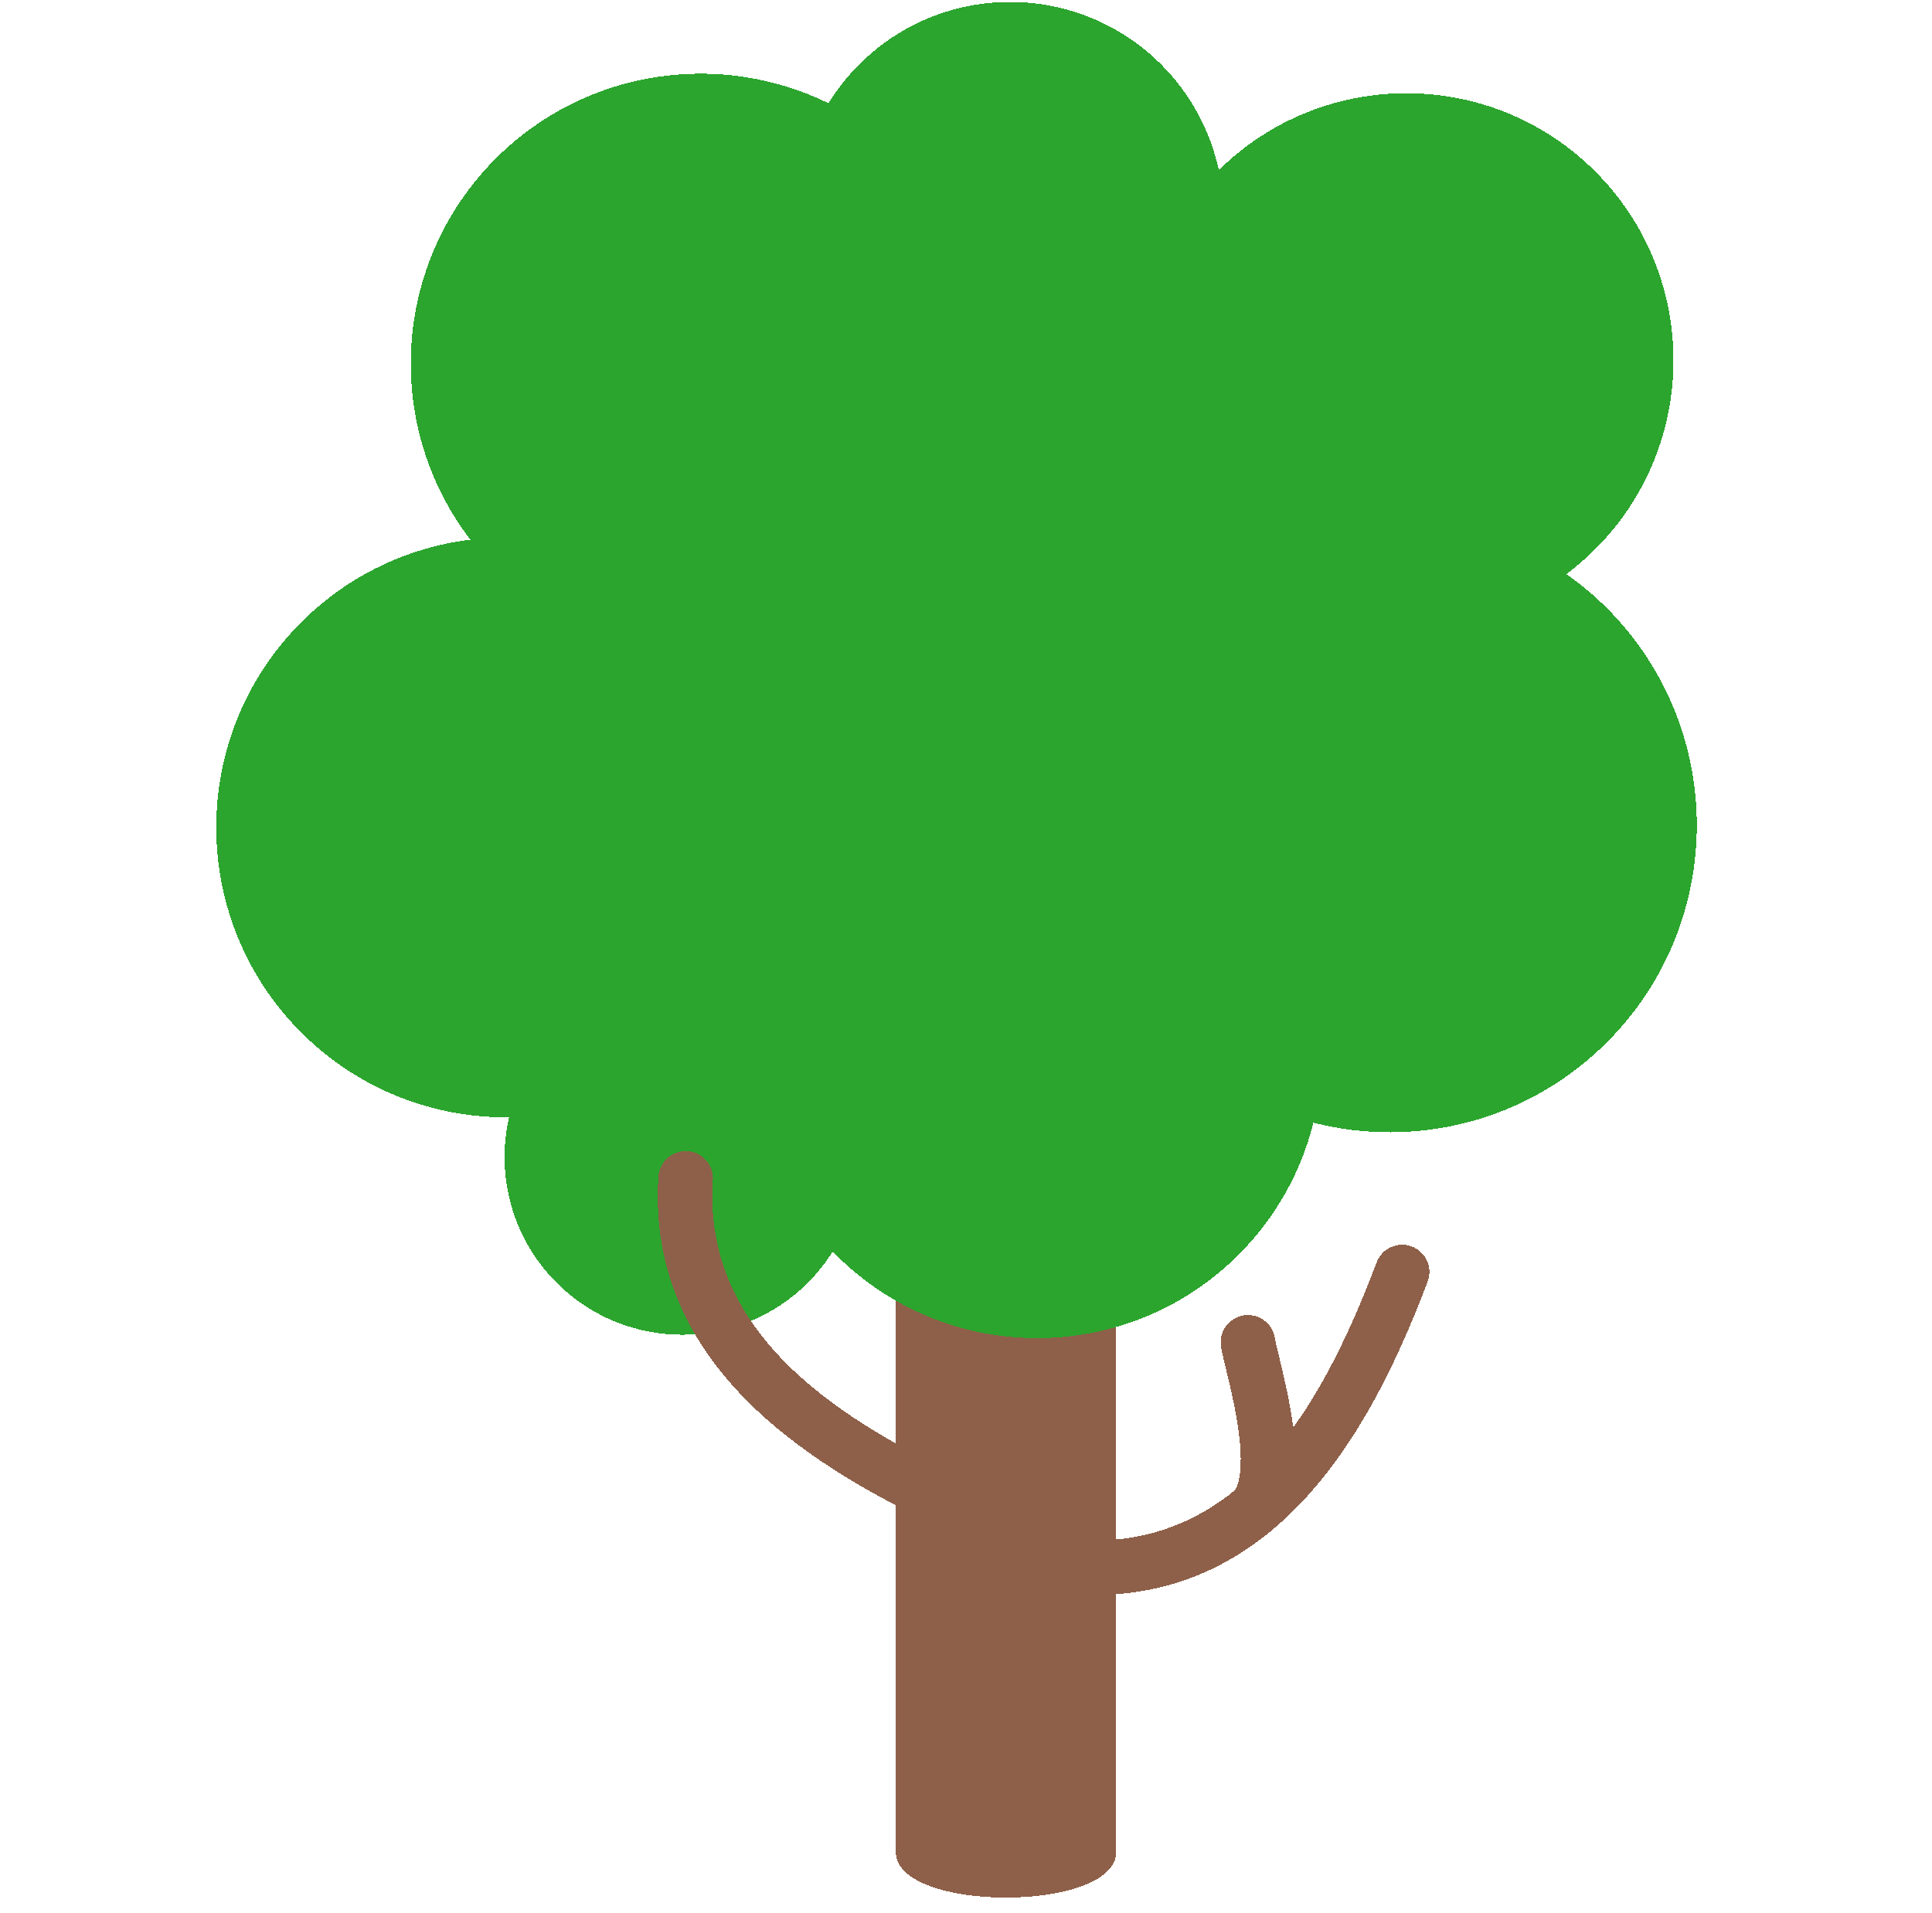
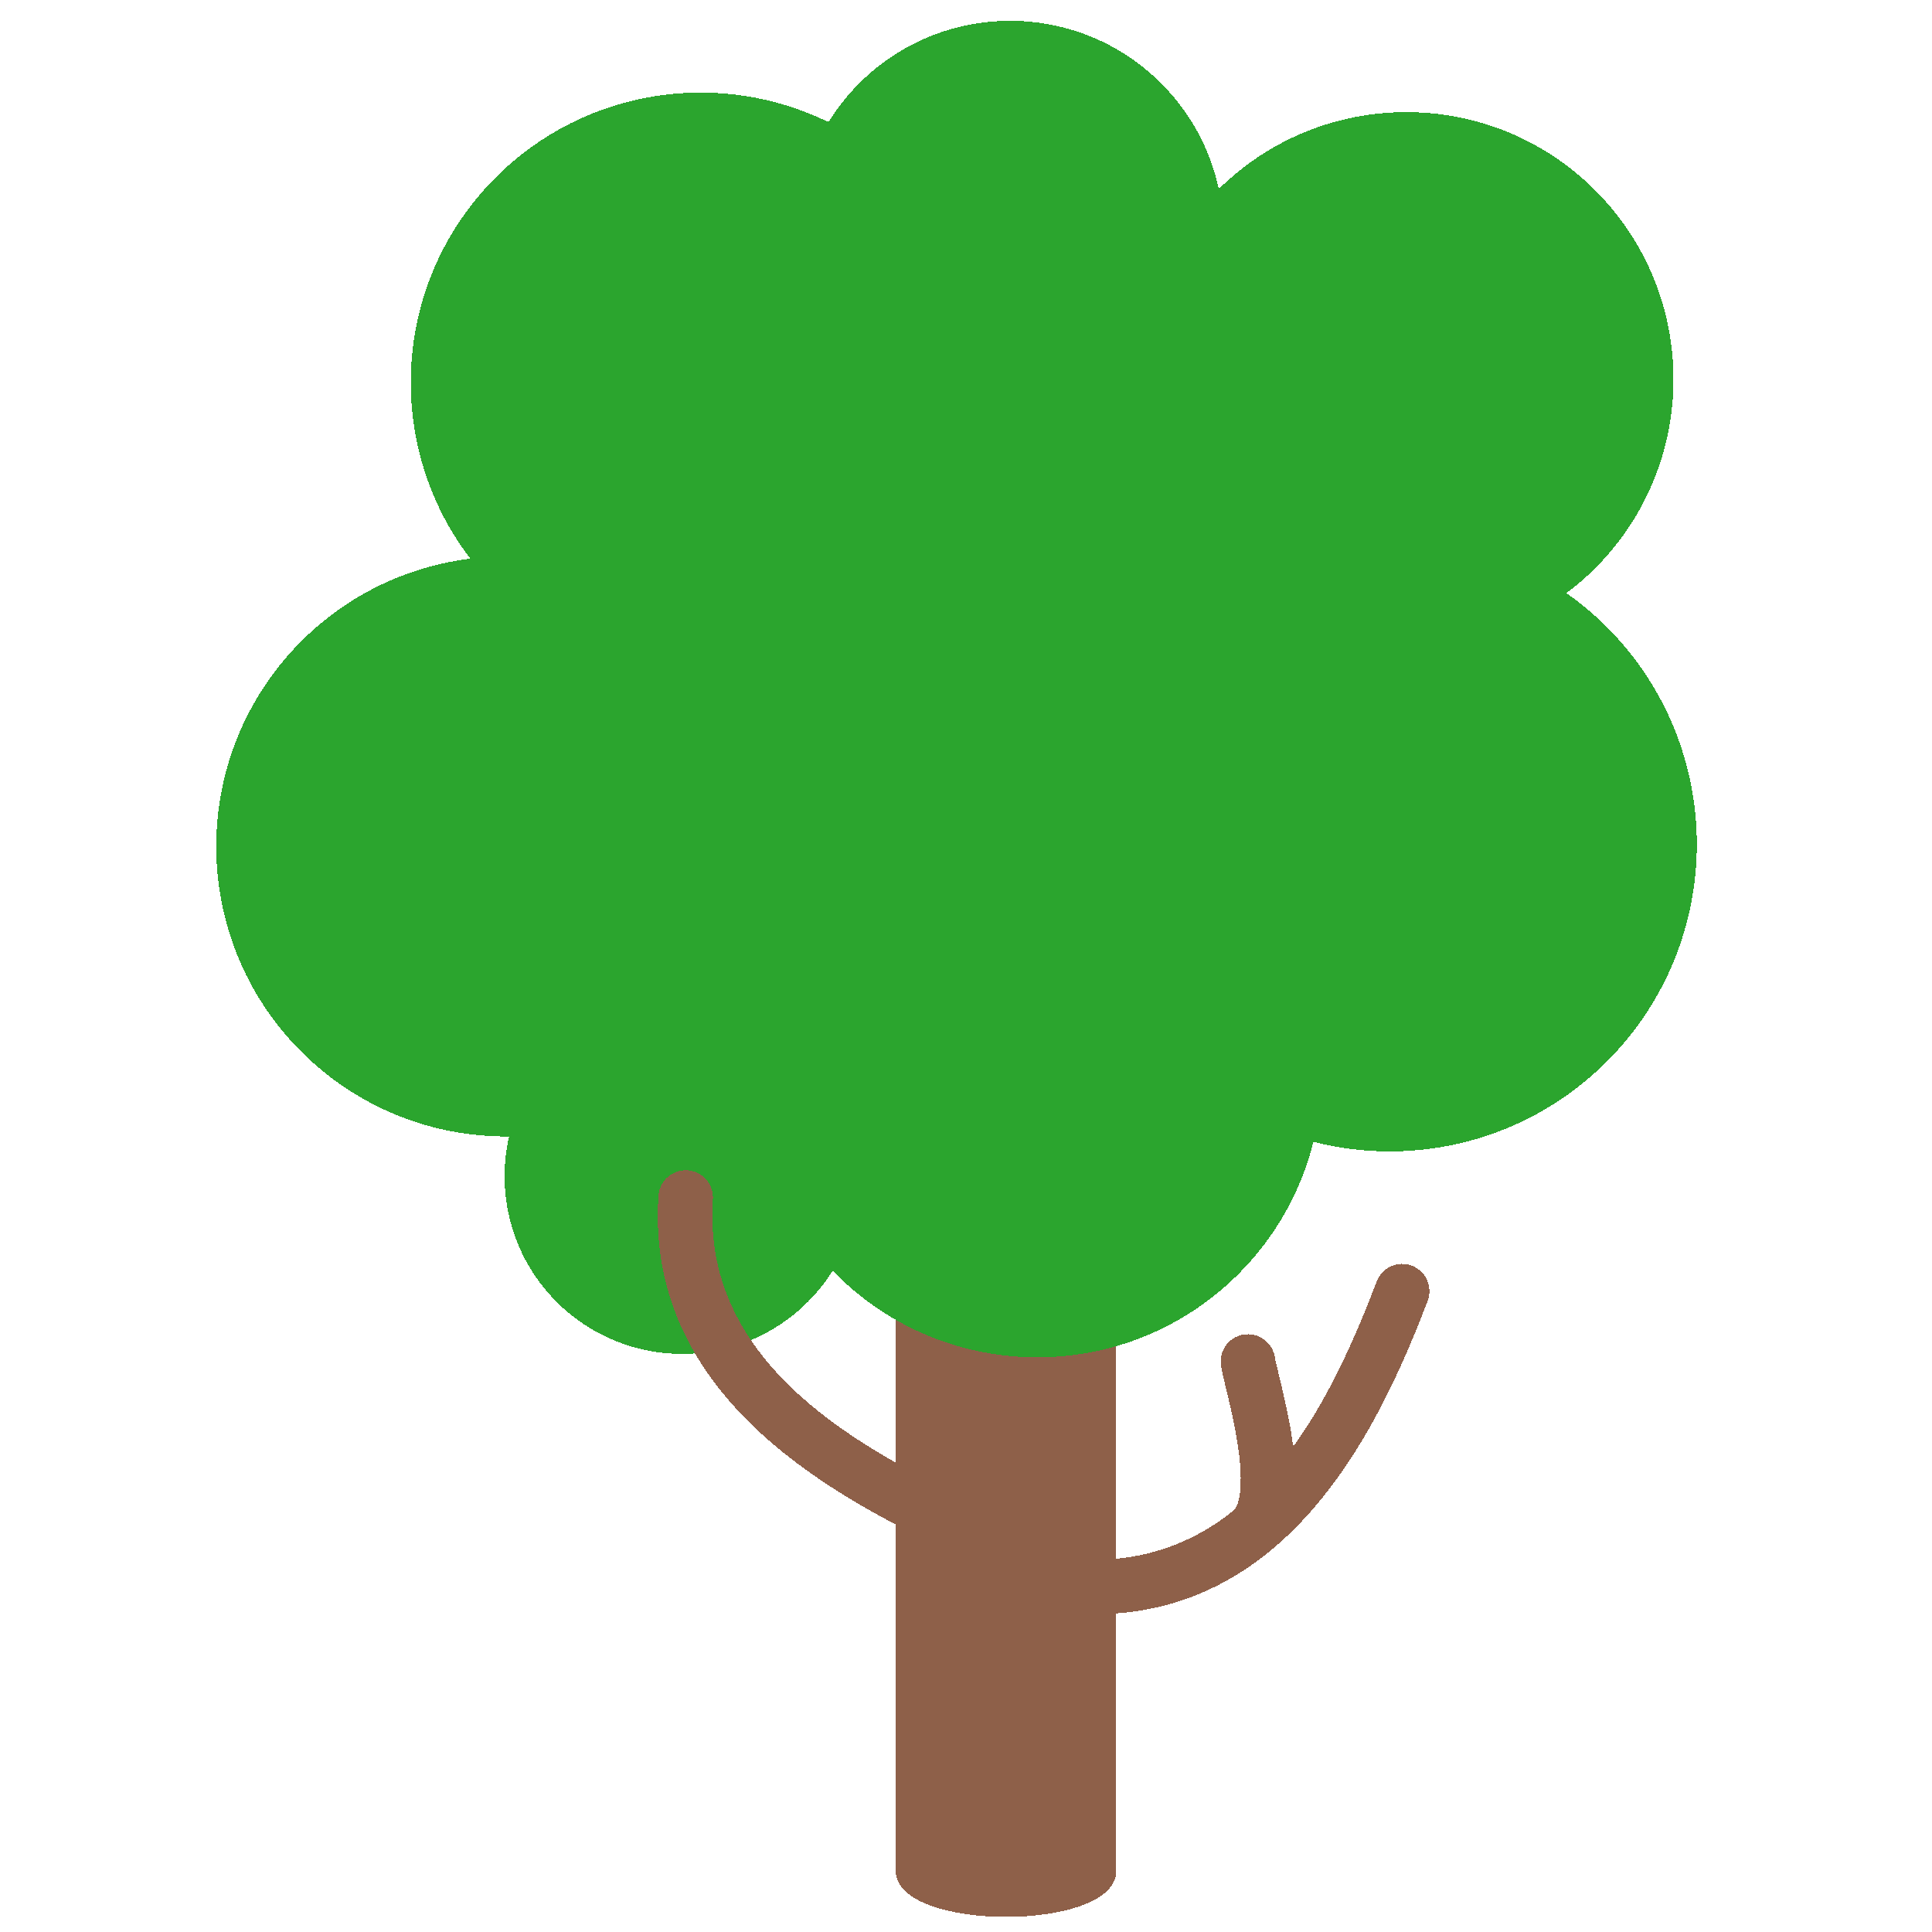
- <svg xmlns="http://www.w3.org/2000/svg" version="1.1" x="0px" y="0px" viewBox="0 0 512 507" enable-background="new 0 0 512 512" xml:space="preserve" id="svg11" width="512" height="507" style="shape-rendering:crispEdges">
+ <svg xmlns="http://www.w3.org/2000/svg" version="1.1" x="0px" y="0px" viewBox="0 0 512 512" enable-background="new 0 0 512 512" xml:space="preserve" id="svg11" shape-rendering="crispEdges">
  <defs id="defs15" />
-   <g id="Layer_2" transform="translate(0,-5)">
-     <path d="m 374.151,335.414 c -3.728,-1.414 -7.902,0.461 -9.318,4.191 -5.635,14.846 -12.63,30.639 -22.121,43.788 -0.846,-6.772 -2.461,-13.479 -3.758,-18.857 -0.493,-2.044 -0.959,-3.976 -1.107,-4.89 -0.64,-3.938 -4.355,-6.608 -8.29,-5.974 -3.939,0.641 -6.613,4.352 -5.974,8.29 0.236,1.455 0.717,3.443 1.323,5.962 1.316,5.456 3.306,13.702 3.795,20.948 0.526,7.777 -0.932,10.873 -1.876,11.477 -0.46,0.294 -0.871,0.634 -1.24,1.006 -8.395,6.348 -18.204,10.626 -29.778,11.723 V 302.972 c 0,-16.123 -13.073,-29.211 -29.203,-29.211 -16.13,0 -29.203,13.088 -29.203,29.211 v 192.936 c 0,16.123 58.406,16.123 58.406,0 V 427.58 c 15.846,-1.192 28.914,-7.106 39.773,-15.74 0.276,-0.206 0.54,-0.422 0.799,-0.642 20.858,-17.01 33.459,-44.055 41.964,-66.465 1.416,-3.731 -0.461,-7.903 -4.192,-9.319 z" id="path2" style="fill:#8e6049" />
+   <g id="Layer_2">
+     <path fill="#8E6049" d="M374.151,335.414c-3.728-1.414-7.902,0.461-9.318,4.191c-5.635,14.846-12.63,30.639-22.121,43.788   c-0.846-6.772-2.461-13.479-3.758-18.857c-0.493-2.044-0.959-3.976-1.107-4.89c-0.64-3.938-4.355-6.608-8.29-5.974   c-3.939,0.641-6.613,4.352-5.974,8.29c0.236,1.455,0.717,3.443,1.323,5.962c1.316,5.456,3.306,13.702,3.795,20.948   c0.526,7.777-0.932,10.873-1.876,11.477c-0.46,0.294-0.871,0.634-1.24,1.006c-8.395,6.348-18.204,10.626-29.778,11.723V302.972   c0-16.123-13.073-29.211-29.203-29.211s-29.203,13.088-29.203,29.211v192.936c0,16.123,58.406,16.123,58.406,0V427.58   c15.846-1.192,28.914-7.106,39.773-15.74c0.276-0.206,0.54-0.422,0.799-0.642c20.858-17.01,33.459-44.055,41.964-66.465   C379.759,341.002,377.882,336.83,374.151,335.414z" id="path2" />
  </g>
-   <g id="Layer_3" transform="translate(0,-5)">
-     <path d="m 425.834,166.186 c -3.365,-3.365 -6.962,-6.352 -10.723,-9.004 2.662,-1.997 5.222,-4.194 7.643,-6.615 27.648,-27.648 27.648,-72.473 0,-100.121 C 395.226,22.918 350.676,22.809 323,50.097 320.781,39.835 315.699,30.068 307.724,22.093 c -22.101,-22.101 -57.934,-22.101 -80.036,0 -3.167,3.167 -5.864,6.622 -8.123,10.272 -28.698,-14.07 -64.337,-9.195 -88.199,14.667 -27.576,27.576 -29.802,70.878 -6.721,101.019 -16.384,2.038 -32.241,9.325 -44.82,21.905 -30.023,30.023 -30.023,78.699 0,108.721 15.196,15.196 35.171,22.687 55.087,22.5 -3.492,15.27 0.698,31.942 12.592,43.836 18.389,18.389 48.203,18.389 66.592,0 2.557,-2.557 4.745,-5.34 6.59,-8.277 0.277,0.286 0.539,0.582 0.822,0.865 29.47,29.47 77.249,29.47 106.719,0 10.028,-10.028 16.635,-22.178 19.838,-35.003 26.93,6.874 56.689,-0.212 77.768,-21.29 31.791,-31.791 31.791,-83.333 10e-4,-115.122 z" id="path5" style="fill:#2ba52e" />
+   <g id="Layer_3">
+     <path fill="#2BA52E" d="M425.834,166.186c-3.365-3.365-6.962-6.352-10.723-9.004c2.662-1.997,5.222-4.194,7.643-6.615   c27.648-27.648,27.648-72.473,0-100.121c-27.528-27.528-72.078-27.637-99.754-0.349c-2.219-10.262-7.301-20.029-15.276-28.004   c-22.101-22.101-57.934-22.101-80.036,0c-3.167,3.167-5.864,6.622-8.123,10.272c-28.698-14.07-64.337-9.195-88.199,14.667   c-27.576,27.576-29.802,70.878-6.721,101.019c-16.384,2.038-32.241,9.325-44.82,21.905c-30.023,30.023-30.023,78.699,0,108.721   c15.196,15.196,35.171,22.687,55.087,22.5c-3.492,15.27,0.698,31.942,12.592,43.836c18.389,18.389,48.203,18.389,66.592,0   c2.557-2.557,4.745-5.34,6.59-8.277c0.277,0.286,0.539,0.582,0.822,0.865c29.47,29.47,77.249,29.47,106.719,0   c10.028-10.028,16.635-22.178,19.838-35.003c26.93,6.874,56.689-0.212,77.768-21.29   C457.624,249.517,457.624,197.975,425.834,166.186z" id="path5" />
  </g>
-   <g id="Layer_4" transform="translate(0,-5)">
-     <path d="m 254.365,411.485 c -1.01,0 -2.037,-0.213 -3.015,-0.662 -34.656,-15.938 -80.328,-43.021 -76.842,-93.966 0.272,-3.981 3.722,-6.987 7.701,-6.715 3.981,0.272 6.987,3.72 6.715,7.701 -2.843,41.56 35.095,64.505 68.464,79.851 3.626,1.668 5.213,5.958 3.546,9.583 -1.218,2.648 -3.834,4.208 -6.569,4.208 z" id="path8" style="fill:#8e6049" />
+   <g id="Layer_4">
+     <path fill="#8E6049" d="M254.365,411.485c-1.01,0-2.037-0.213-3.015-0.662c-34.656-15.938-80.328-43.021-76.842-93.966   c0.272-3.981,3.722-6.987,7.701-6.715c3.981,0.272,6.987,3.72,6.715,7.701c-2.843,41.56,35.095,64.505,68.464,79.851   c3.626,1.668,5.213,5.958,3.546,9.583C259.716,409.925,257.1,411.485,254.365,411.485z" id="path8" />
  </g>
</svg>
